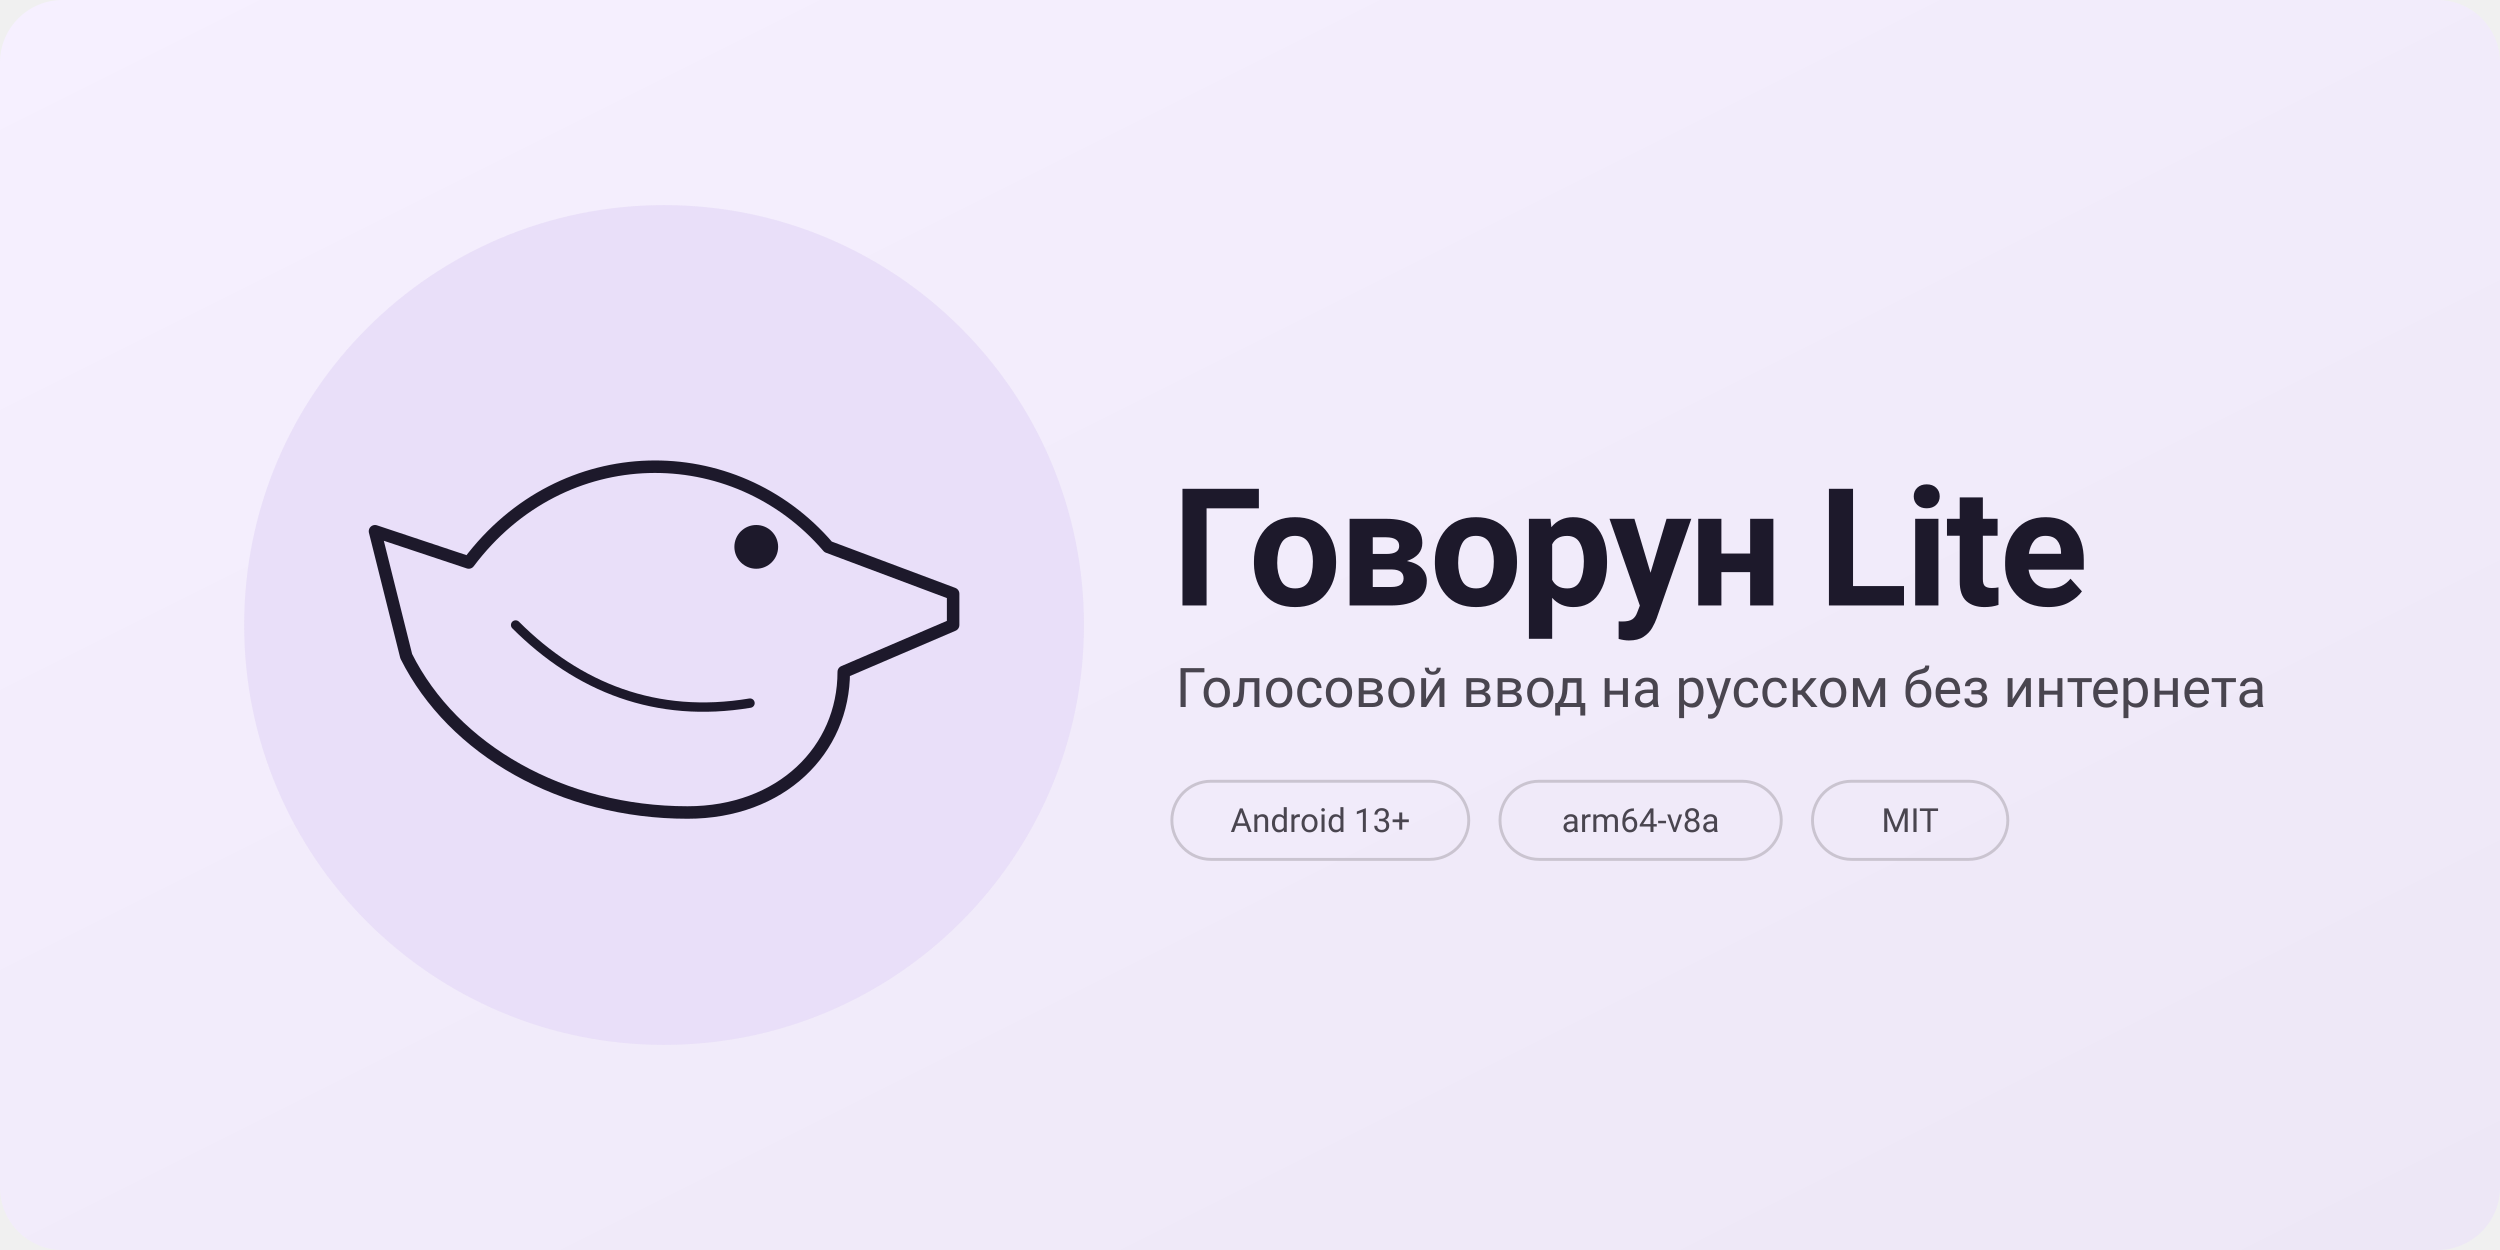
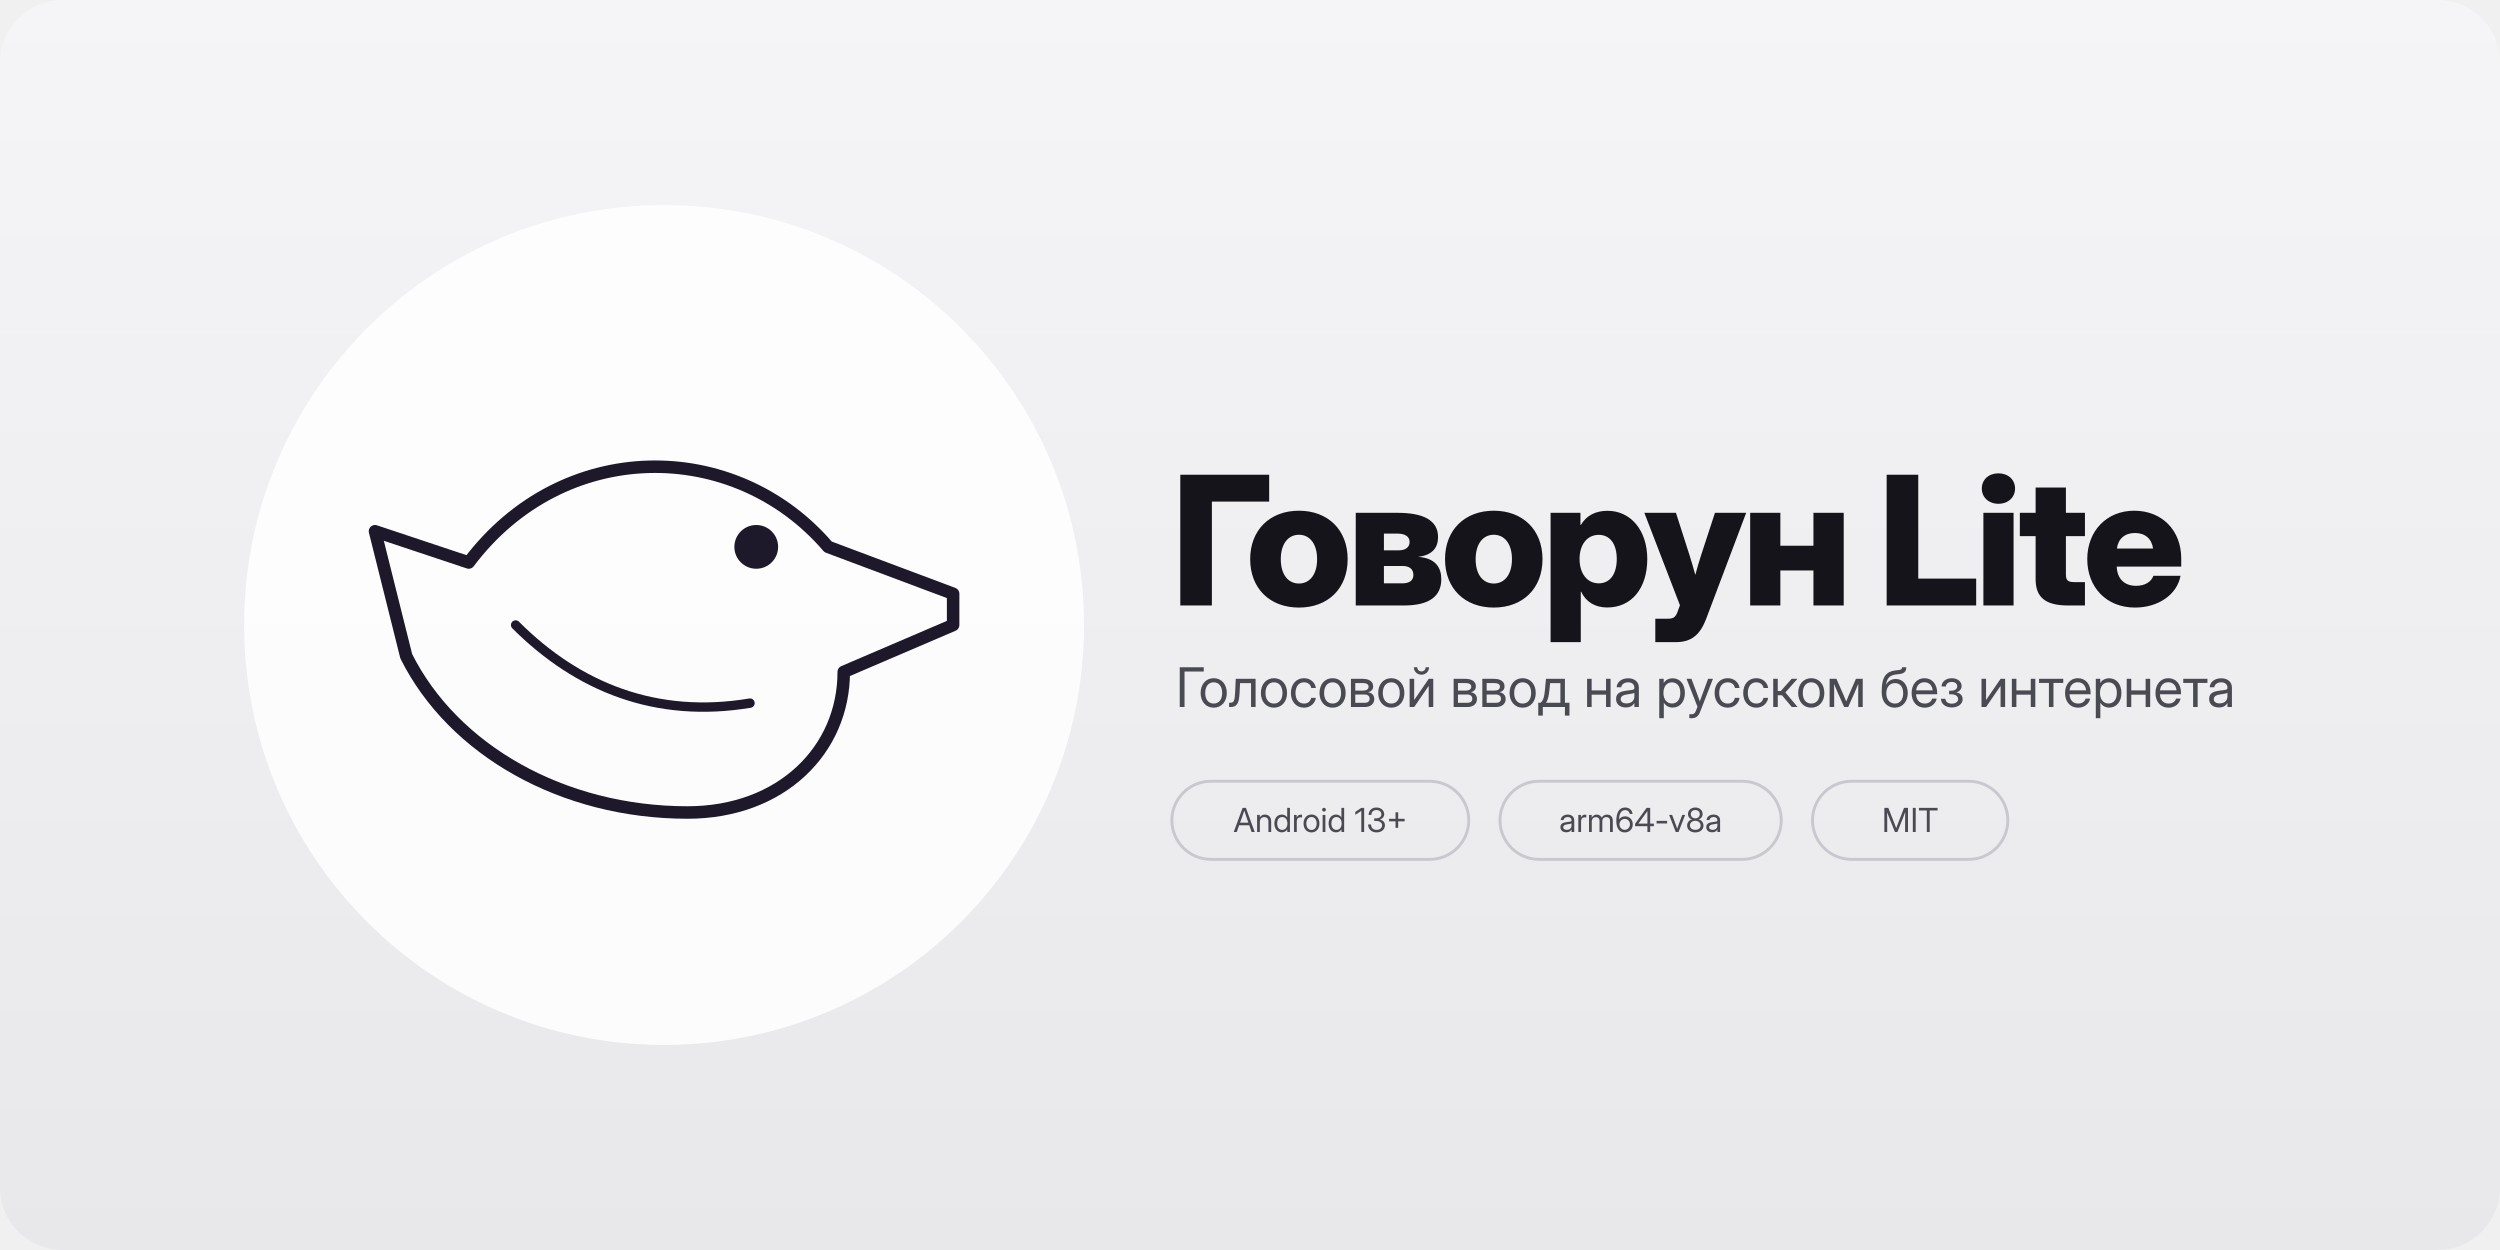
<svg xmlns="http://www.w3.org/2000/svg" viewBox="0 0 1280 640" width="1280" height="640" role="img" aria-label="Говорун Lite — голосовой ввод на русском без интернета">
  <defs>
-     <linearGradient id="bg" x1="0%" y1="0%" x2="100%" y2="100%">
-       <stop offset="0%" stop-color="#F6F0FF" />
-       <stop offset="100%" stop-color="#EDE7F6" />
+     <linearGradient id="bg" x1="0%" y1="0%" x2="0%" y2="100%">
+       <stop offset="0%" stop-color="#F5F5F7" />
+       <stop offset="100%" stop-color="#E8E8EB" />
    </linearGradient>
  </defs>
  <rect width="1280" height="640" rx="32" fill="url(#bg)" />
-   <circle cx="340" cy="320" r="215" fill="#E8DEF8" opacity="0.9" />
+   <circle cx="340" cy="320" r="215" fill="#FFFFFF" opacity="0.85" />
  <g transform="translate(144 136) scale(16)" stroke="#1D192B" fill="none" stroke-linecap="round" stroke-linejoin="round">
    <path stroke-width="0.4" d="M21.5,10.5 L17.5,9 C14.5,5.5 9,5.5 6,9.5 L3,8.5 L4,12.5 C5.5,15.5 9,17.5 13,17.5 C16,17.5 18,15.5 18,13 L21.5,11.5 Z" />
    <path stroke-width="0.3" d="M7.5,11.5 C9.5,13.5 12,14.5 15,14" />
    <circle cx="15.2" cy="9" r="0.7" fill="#1D192B" stroke="none" />
  </g>
-   <g font-family="-apple-system, BlinkMacSystemFont, 'Segoe UI', Roboto, 'Helvetica Neue', Arial, sans-serif">
-     <text x="600" y="310" font-size="84" font-weight="700" letter-spacing="-1.2" fill="#1D192B">Говорун Lite</text>
-     <text x="602" y="362" font-size="28" fill="#49454F">Голосовой ввод на русском без интернета</text>
-     <g transform="translate(600 400)" font-size="17" fill="#49454F">
+   <g font-family="'Inter Display', Inter, -apple-system, BlinkMacSystemFont, 'Segoe UI', Roboto, sans-serif">
+     <text x="600" y="310" font-size="92" font-weight="800" letter-spacing="-2.5" fill="#14141A">Говорун Lite</text>
+     <text x="602" y="362" font-size="28" fill="#4A4A52">Голосовой ввод на русском без интернета</text>
+     <g transform="translate(600 400)" font-size="17" fill="#4A4A52">
      <g>
-         <rect width="152" height="40" rx="20" fill="none" stroke="#CAC4D0" stroke-width="1.5" />
+         <rect width="152" height="40" rx="20" fill="none" stroke="#C8C8CE" stroke-width="1.5" />
        <text x="76" y="26" text-anchor="middle">Android 13+</text>
      </g>
      <g transform="translate(168 0)">
-         <rect width="144" height="40" rx="20" fill="none" stroke="#CAC4D0" stroke-width="1.5" />
+         <rect width="144" height="40" rx="20" fill="none" stroke="#C8C8CE" stroke-width="1.5" />
        <text x="72" y="26" text-anchor="middle">arm64-v8a</text>
      </g>
      <g transform="translate(328 0)">
-         <rect width="100" height="40" rx="20" fill="none" stroke="#CAC4D0" stroke-width="1.5" />
+         <rect width="100" height="40" rx="20" fill="none" stroke="#C8C8CE" stroke-width="1.5" />
        <text x="50" y="26" text-anchor="middle">MIT</text>
      </g>
    </g>
  </g>
</svg>
